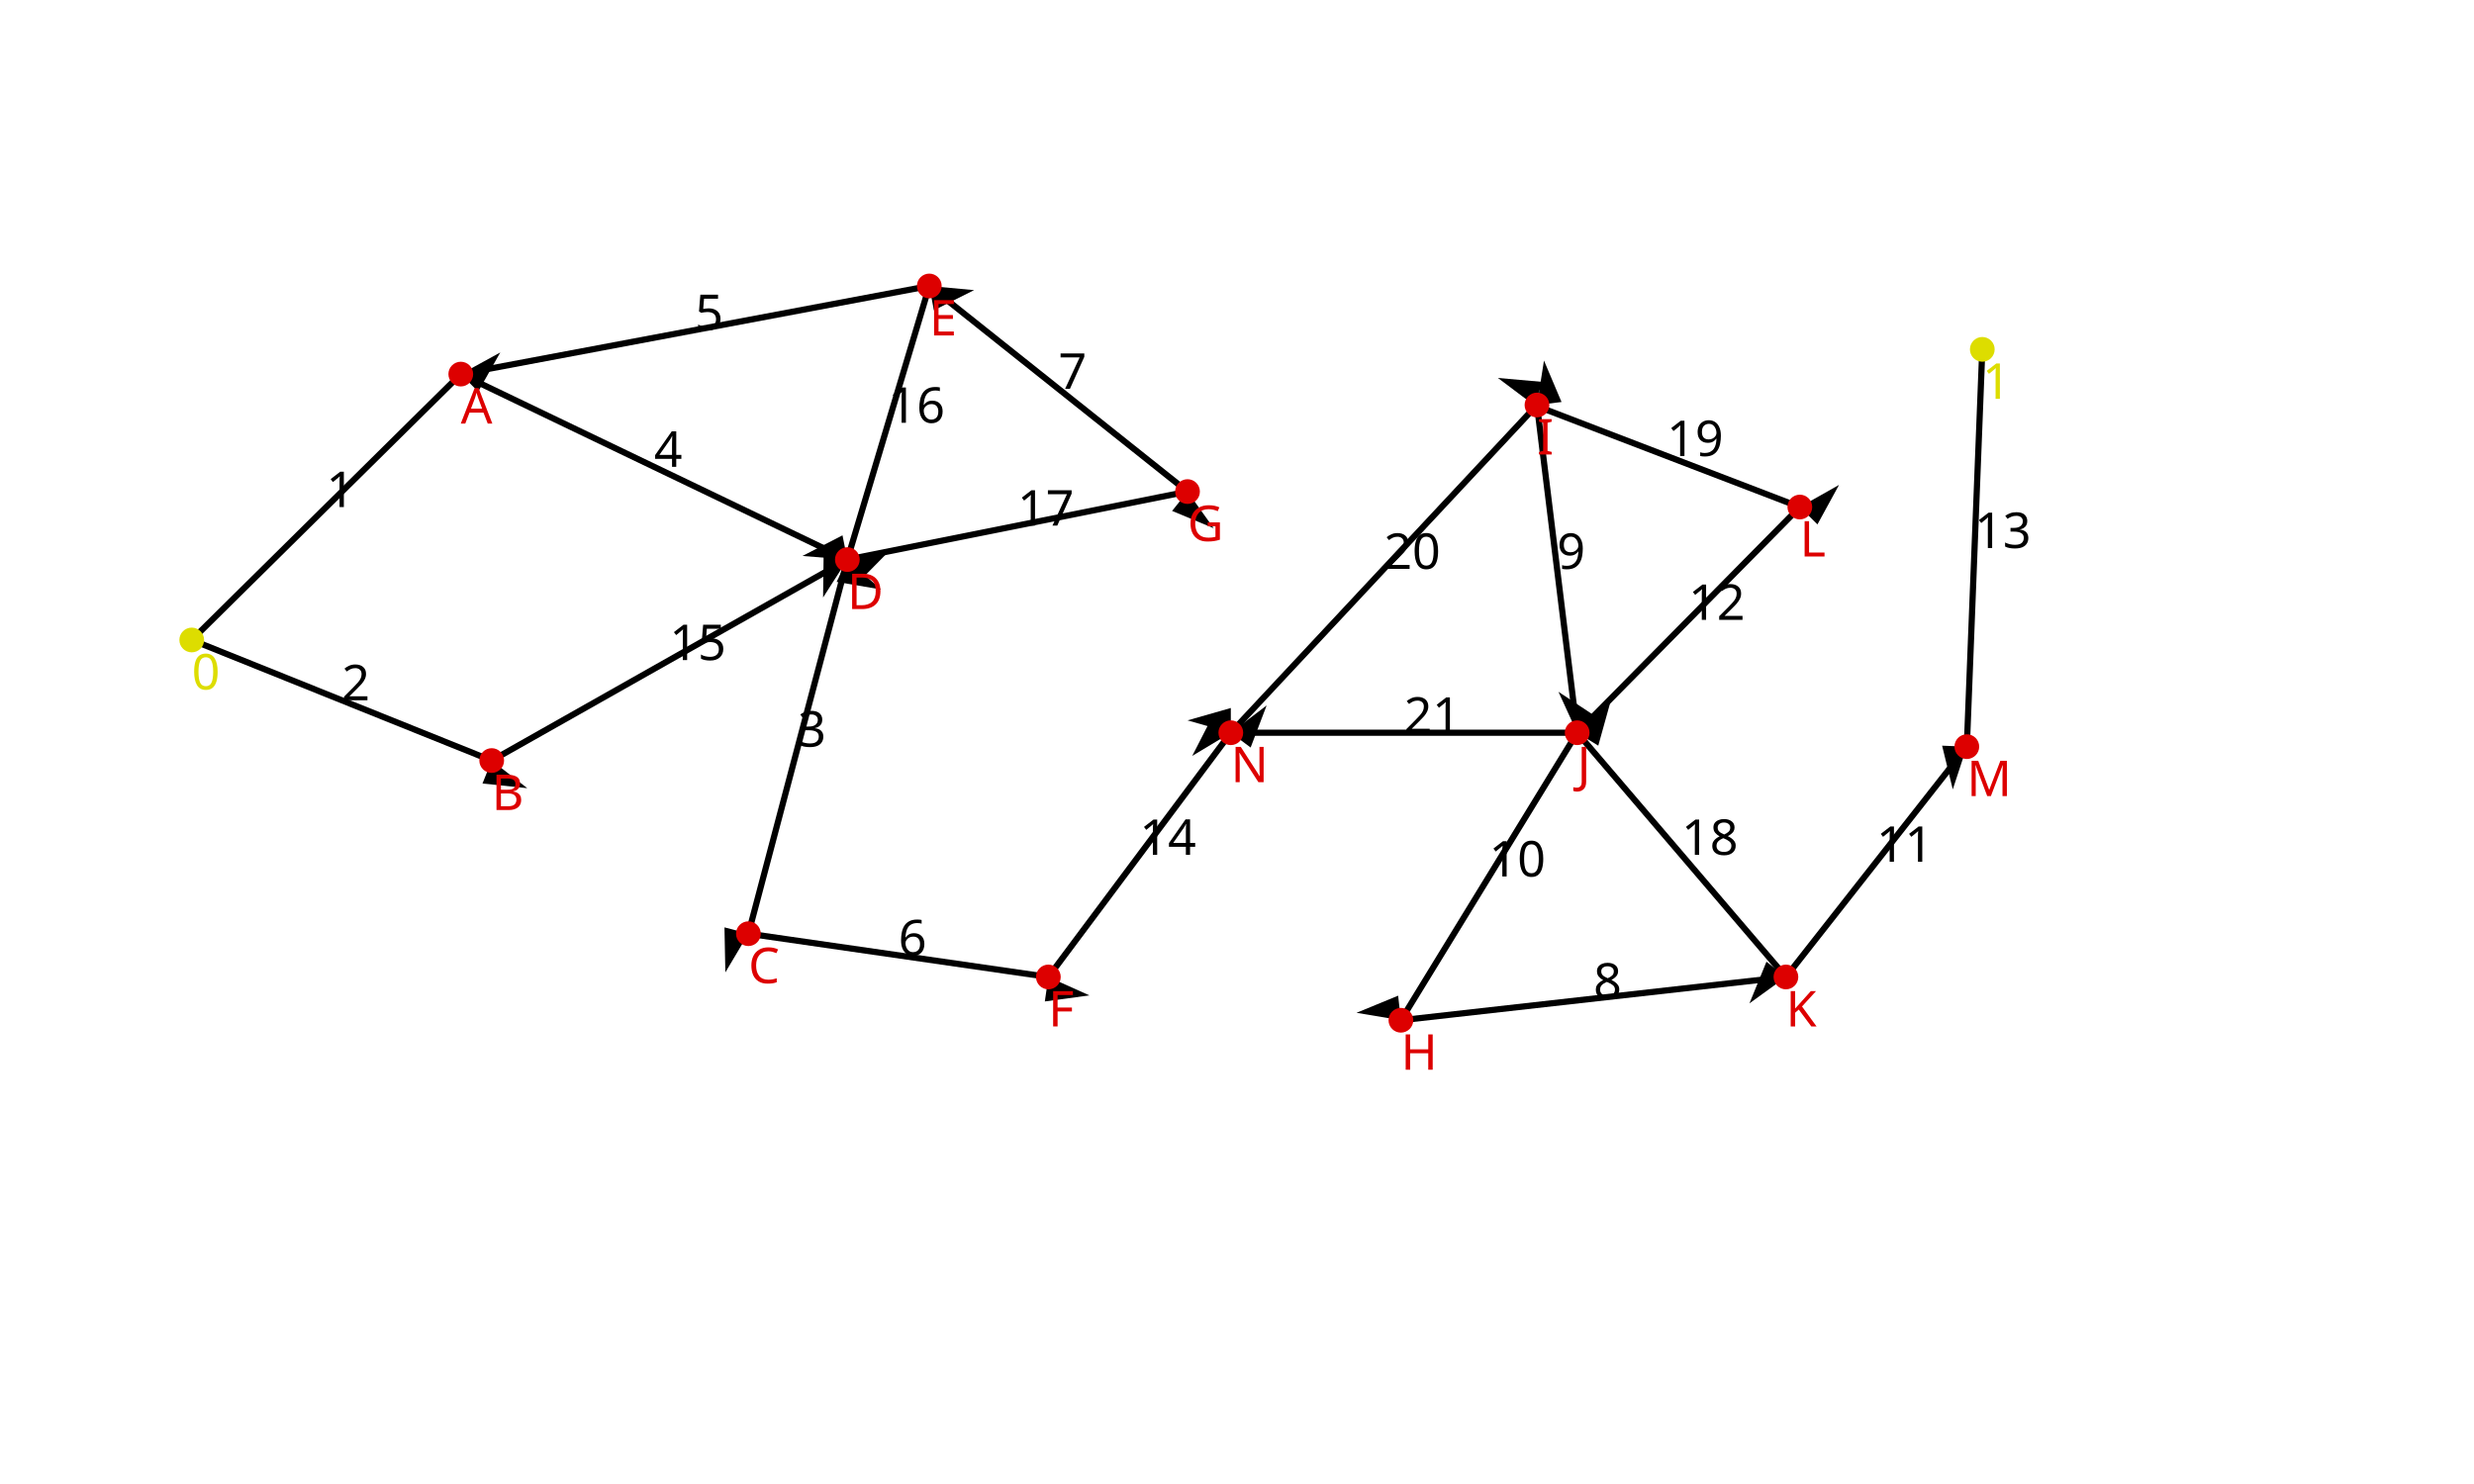
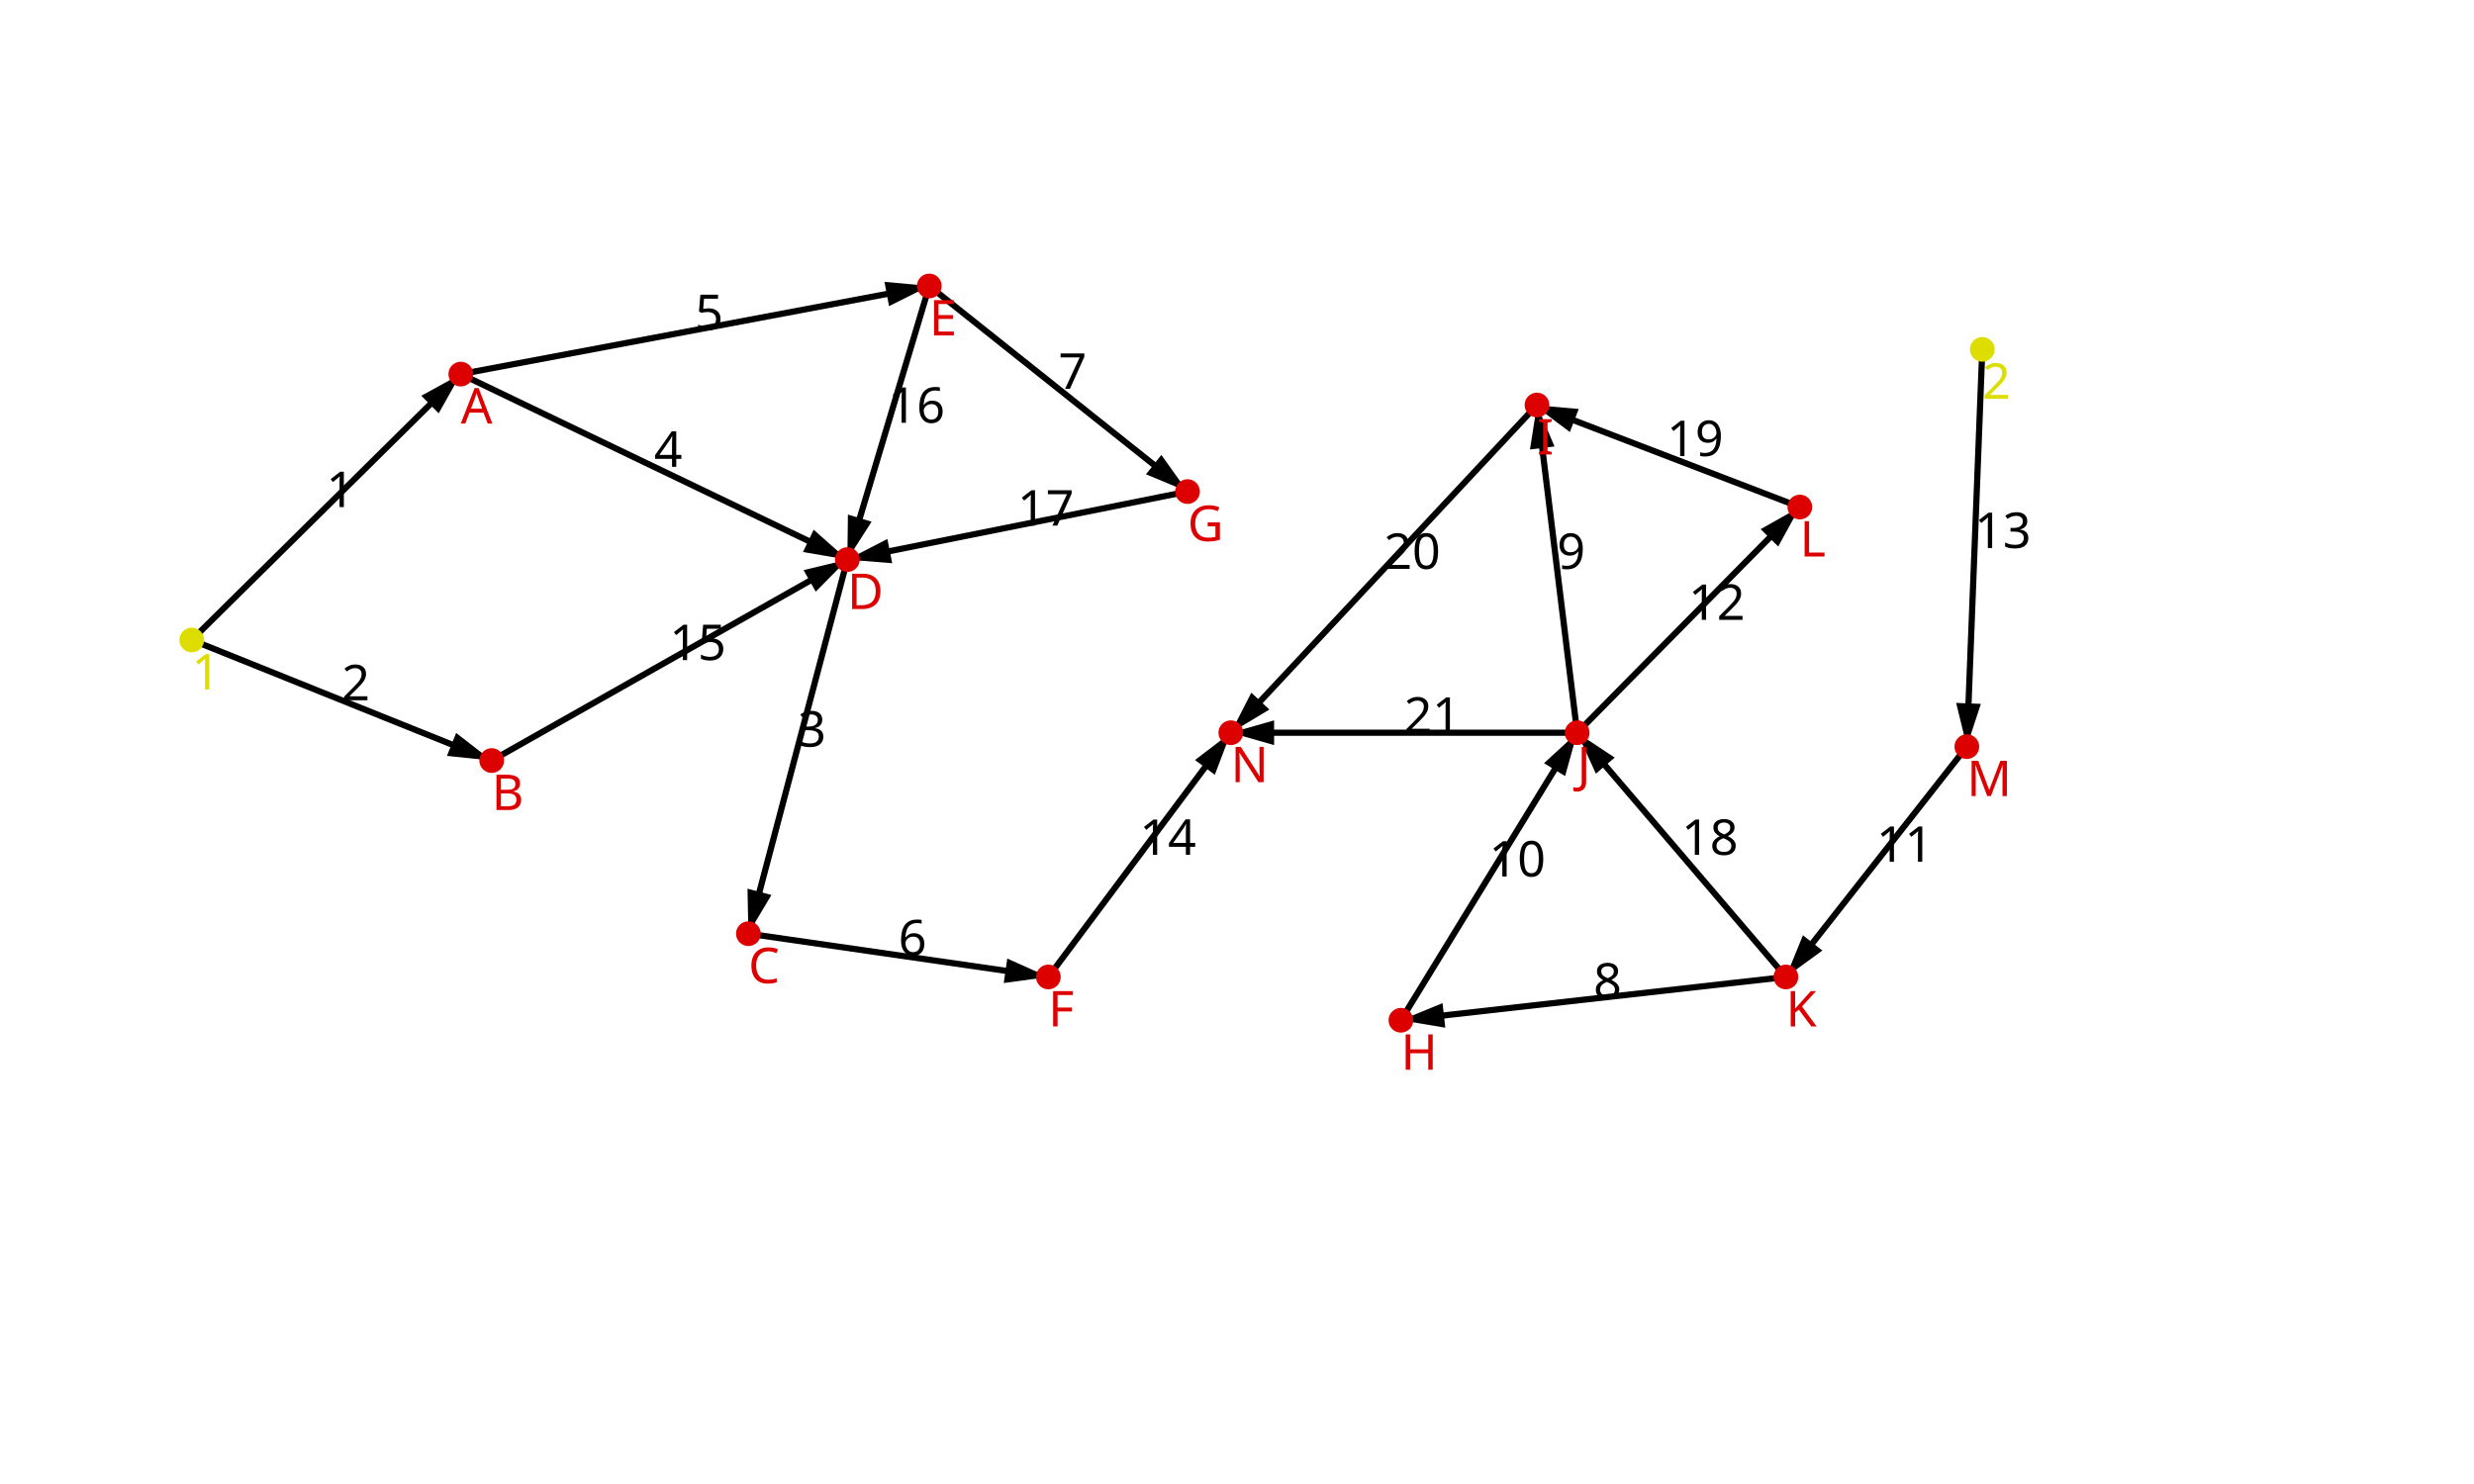
<svg xmlns="http://www.w3.org/2000/svg" version="1.1" width="800" height="480">
  <defs>
-     <marker id="arrow" refx="7" refy="2" markerWidth="9" markerHeight="9" orient="auto" markerUnits="strokeWidth">
+     <marker id="arrow" refX="7" refY="2" markerWidth="6" markerHeight="9" orient="auto" markerUnits="strokeWidth">
      <path d="M0,0 L0,4 L7,2 z" fill="#000" />
    </marker>
  </defs>
  <line x1="62" y1="207" x2="149" y2="121" stroke="black" stroke-width="2" marker-end="url(#arrow)" />
  <text x="105.5" y="164" font-family="sans-serif" font-size="16">1</text>
  <line x1="62" y1="207" x2="159" y2="246" stroke="black" stroke-width="2" marker-end="url(#arrow)" />
  <text x="110.5" y="226.5" font-family="sans-serif" font-size="16">2</text>
  <line x1="274" y1="181" x2="242" y2="302" stroke="black" stroke-width="2" marker-end="url(#arrow)" />
  <text x="258" y="241.5" font-family="sans-serif" font-size="16">3</text>
  <line x1="149" y1="121" x2="274" y2="181" stroke="black" stroke-width="2" marker-end="url(#arrow)" />
  <text x="211.5" y="151" font-family="sans-serif" font-size="16">4</text>
  <line x1="149" y1="121" x2="300.5" y2="92.5" stroke="black" stroke-width="2" marker-end="url(#arrow)" />
  <text x="224.75" y="106.75" font-family="sans-serif" font-size="16">5</text>
  <line x1="242" y1="302" x2="339" y2="316" stroke="black" stroke-width="2" marker-end="url(#arrow)" />
  <text x="290.5" y="309" font-family="sans-serif" font-size="16">6</text>
  <line x1="300.5" y1="92.5" x2="384" y2="159" stroke="black" stroke-width="2" marker-end="url(#arrow)" />
  <text x="342.25" y="125.75" font-family="sans-serif" font-size="16">7</text>
  <line x1="577.5" y1="316" x2="453" y2="330" stroke="black" stroke-width="2" marker-end="url(#arrow)" />
  <text x="515.25" y="323" font-family="sans-serif" font-size="16">8</text>
  <line x1="510" y1="237" x2="497" y2="131" stroke="black" stroke-width="2" marker-end="url(#arrow)" />
  <text x="503.5" y="184" font-family="sans-serif" font-size="16">9</text>
  <line x1="453" y1="330" x2="510" y2="237" stroke="black" stroke-width="2" marker-end="url(#arrow)" />
  <text x="481.5" y="283.5" font-family="sans-serif" font-size="16">10</text>
  <line x1="636" y1="241.5" x2="577.5" y2="316" stroke="black" stroke-width="2" marker-end="url(#arrow)" />
  <text x="606.75" y="278.75" font-family="sans-serif" font-size="16">11</text>
  <line x1="510" y1="237" x2="582" y2="164" stroke="black" stroke-width="2" marker-end="url(#arrow)" />
  <text x="546" y="200.5" font-family="sans-serif" font-size="16">12</text>
  <line x1="641" y1="113" x2="636" y2="241.5" stroke="black" stroke-width="2" marker-end="url(#arrow)" />
  <text x="638.5" y="177.25" font-family="sans-serif" font-size="16">13</text>
  <line x1="339" y1="316" x2="398" y2="237" stroke="black" stroke-width="2" marker-end="url(#arrow)" />
  <text x="368.5" y="276.5" font-family="sans-serif" font-size="16">14</text>
  <line x1="159" y1="246" x2="274" y2="181" stroke="black" stroke-width="2" marker-end="url(#arrow)" />
  <text x="216.5" y="213.5" font-family="sans-serif" font-size="16">15</text>
  <line x1="300.5" y1="92.5" x2="274" y2="181" stroke="black" stroke-width="2" marker-end="url(#arrow)" />
  <text x="287.25" y="136.75" font-family="sans-serif" font-size="16">16</text>
  <line x1="384" y1="159" x2="274" y2="181" stroke="black" stroke-width="2" marker-end="url(#arrow)" />
  <text x="329" y="170" font-family="sans-serif" font-size="16">17</text>
  <line x1="577.5" y1="316" x2="510" y2="237" stroke="black" stroke-width="2" marker-end="url(#arrow)" />
  <text x="543.75" y="276.5" font-family="sans-serif" font-size="16">18</text>
  <line x1="582" y1="164" x2="496" y2="131" stroke="black" stroke-width="2" marker-end="url(#arrow)" />
  <text x="539" y="147.5" font-family="sans-serif" font-size="16">19</text>
  <line x1="497" y1="131" x2="398" y2="237" stroke="black" stroke-width="2" marker-end="url(#arrow)" />
  <text x="447.5" y="184" font-family="sans-serif" font-size="16">20</text>
  <line x1="510" y1="237" x2="398" y2="237" stroke="black" stroke-width="2" marker-end="url(#arrow)" />
  <text x="454" y="237" font-family="sans-serif" font-size="16">21</text>
  <circle cx="62" cy="207" r="4" style="fill:#dd0;" />
-   <text x="62" y="223" style="fill:#dd0" font-family="sans-serif" font-size="16">0</text>
+   <text x="62" y="223" style="fill:#dd0" font-family="sans-serif" font-size="16">1</text>
  <circle cx="641" cy="113" r="4" style="fill:#dd0;" />
-   <text x="641" y="129" style="fill:#dd0" font-family="sans-serif" font-size="16">1</text>
+   <text x="641" y="129" style="fill:#dd0" font-family="sans-serif" font-size="16">2</text>
  <circle cx="149" cy="121" r="4" style="fill:#d00;" />
  <text x="149" y="137" style="fill:#d00" font-family="sans-serif" font-size="16">A</text>
  <circle cx="159" cy="246" r="4" style="fill:#d00;" />
  <text x="159" y="262" style="fill:#d00" font-family="sans-serif" font-size="16">B</text>
  <circle cx="242" cy="302" r="4" style="fill:#d00;" />
  <text x="242" y="318" style="fill:#d00" font-family="sans-serif" font-size="16">C</text>
  <circle cx="274" cy="181" r="4" style="fill:#d00;" />
  <text x="274" y="197" style="fill:#d00" font-family="sans-serif" font-size="16">D</text>
  <circle cx="300.5" cy="92.5" r="4" style="fill:#d00;" />
  <text x="300.5" y="108.5" style="fill:#d00" font-family="sans-serif" font-size="16">E</text>
  <circle cx="339" cy="316" r="4" style="fill:#d00;" />
  <text x="339" y="332" style="fill:#d00" font-family="sans-serif" font-size="16">F</text>
  <circle cx="384" cy="159" r="4" style="fill:#d00;" />
  <text x="384" y="175" style="fill:#d00" font-family="sans-serif" font-size="16">G</text>
  <circle cx="453" cy="330" r="4" style="fill:#d00;" />
  <text x="453" y="346" style="fill:#d00" font-family="sans-serif" font-size="16">H</text>
  <circle cx="497" cy="131" r="4" style="fill:#d00;" />
  <text x="497" y="147" style="fill:#d00" font-family="sans-serif" font-size="16">I</text>
  <circle cx="510" cy="237" r="4" style="fill:#d00;" />
  <text x="510" y="253" style="fill:#d00" font-family="sans-serif" font-size="16">J</text>
  <circle cx="577.5" cy="316" r="4" style="fill:#d00;" />
  <text x="577.5" y="332" style="fill:#d00" font-family="sans-serif" font-size="16">K</text>
  <circle cx="582" cy="164" r="4" style="fill:#d00;" />
  <text x="582" y="180" style="fill:#d00" font-family="sans-serif" font-size="16">L</text>
  <circle cx="636" cy="241.5" r="4" style="fill:#d00;" />
  <text x="636" y="257.5" style="fill:#d00" font-family="sans-serif" font-size="16">M</text>
  <circle cx="398" cy="237" r="4" style="fill:#d00;" />
  <text x="398" y="253" style="fill:#d00" font-family="sans-serif" font-size="16">N</text>
</svg>
